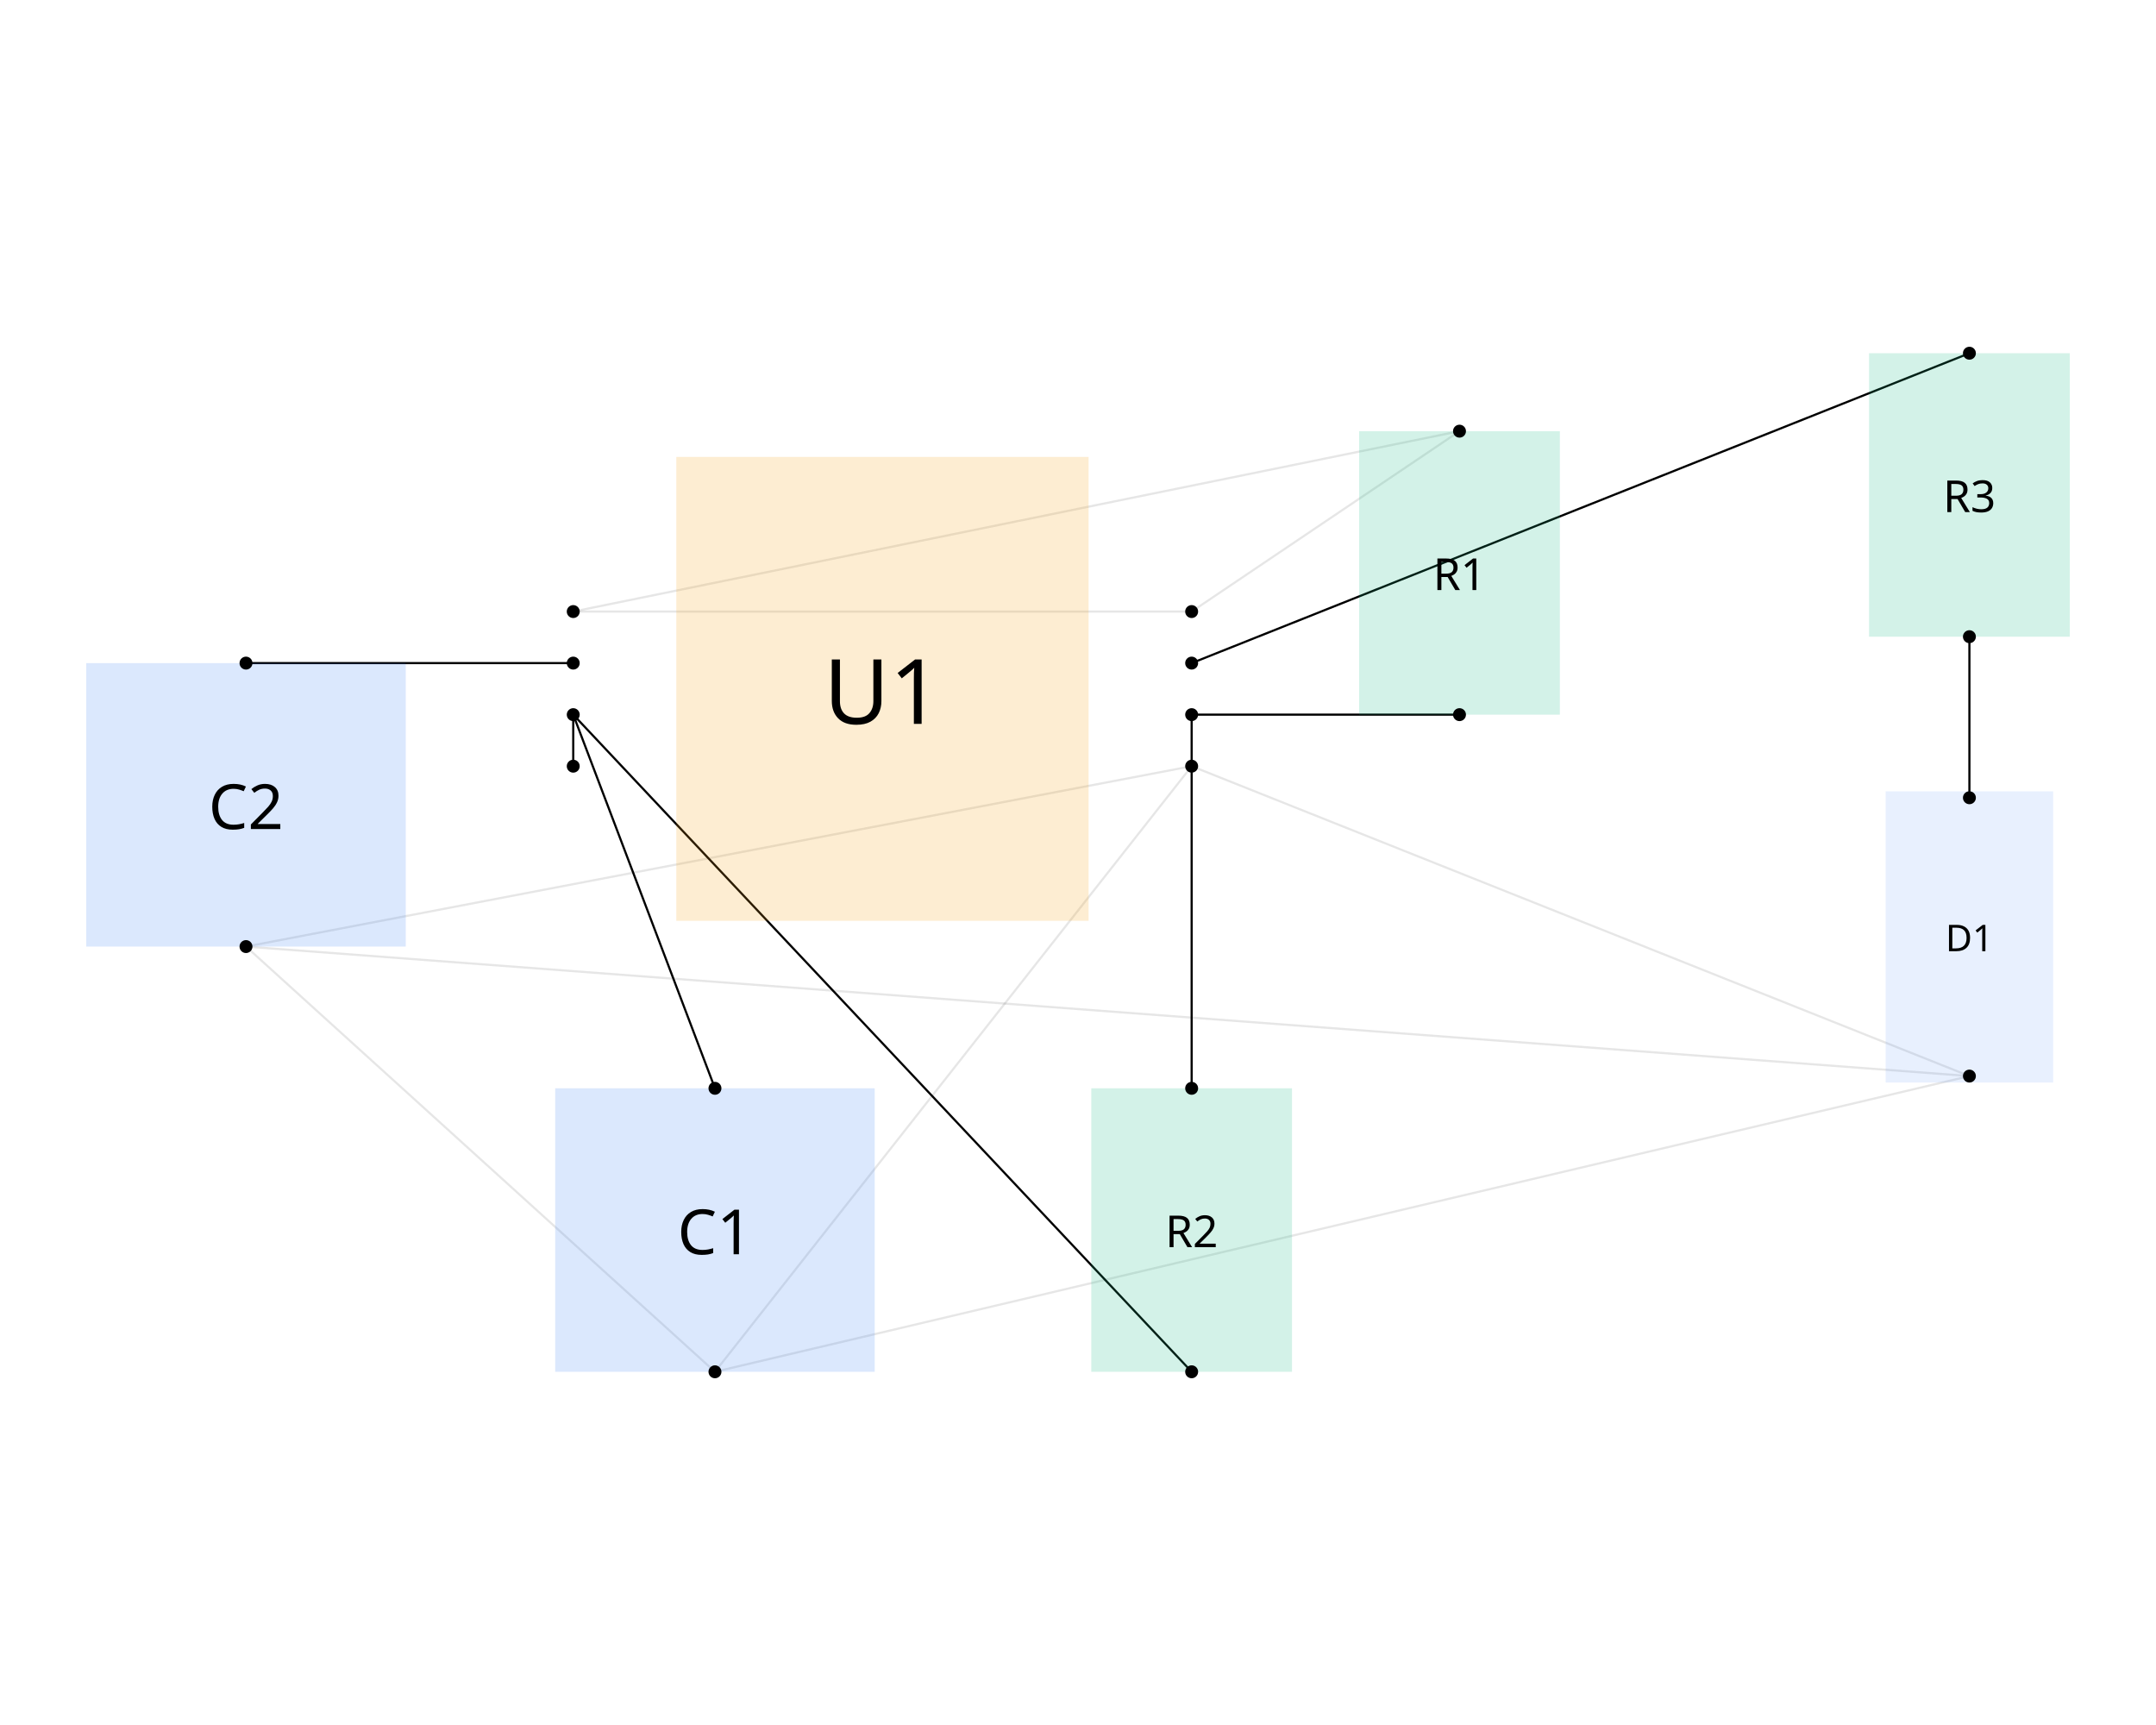
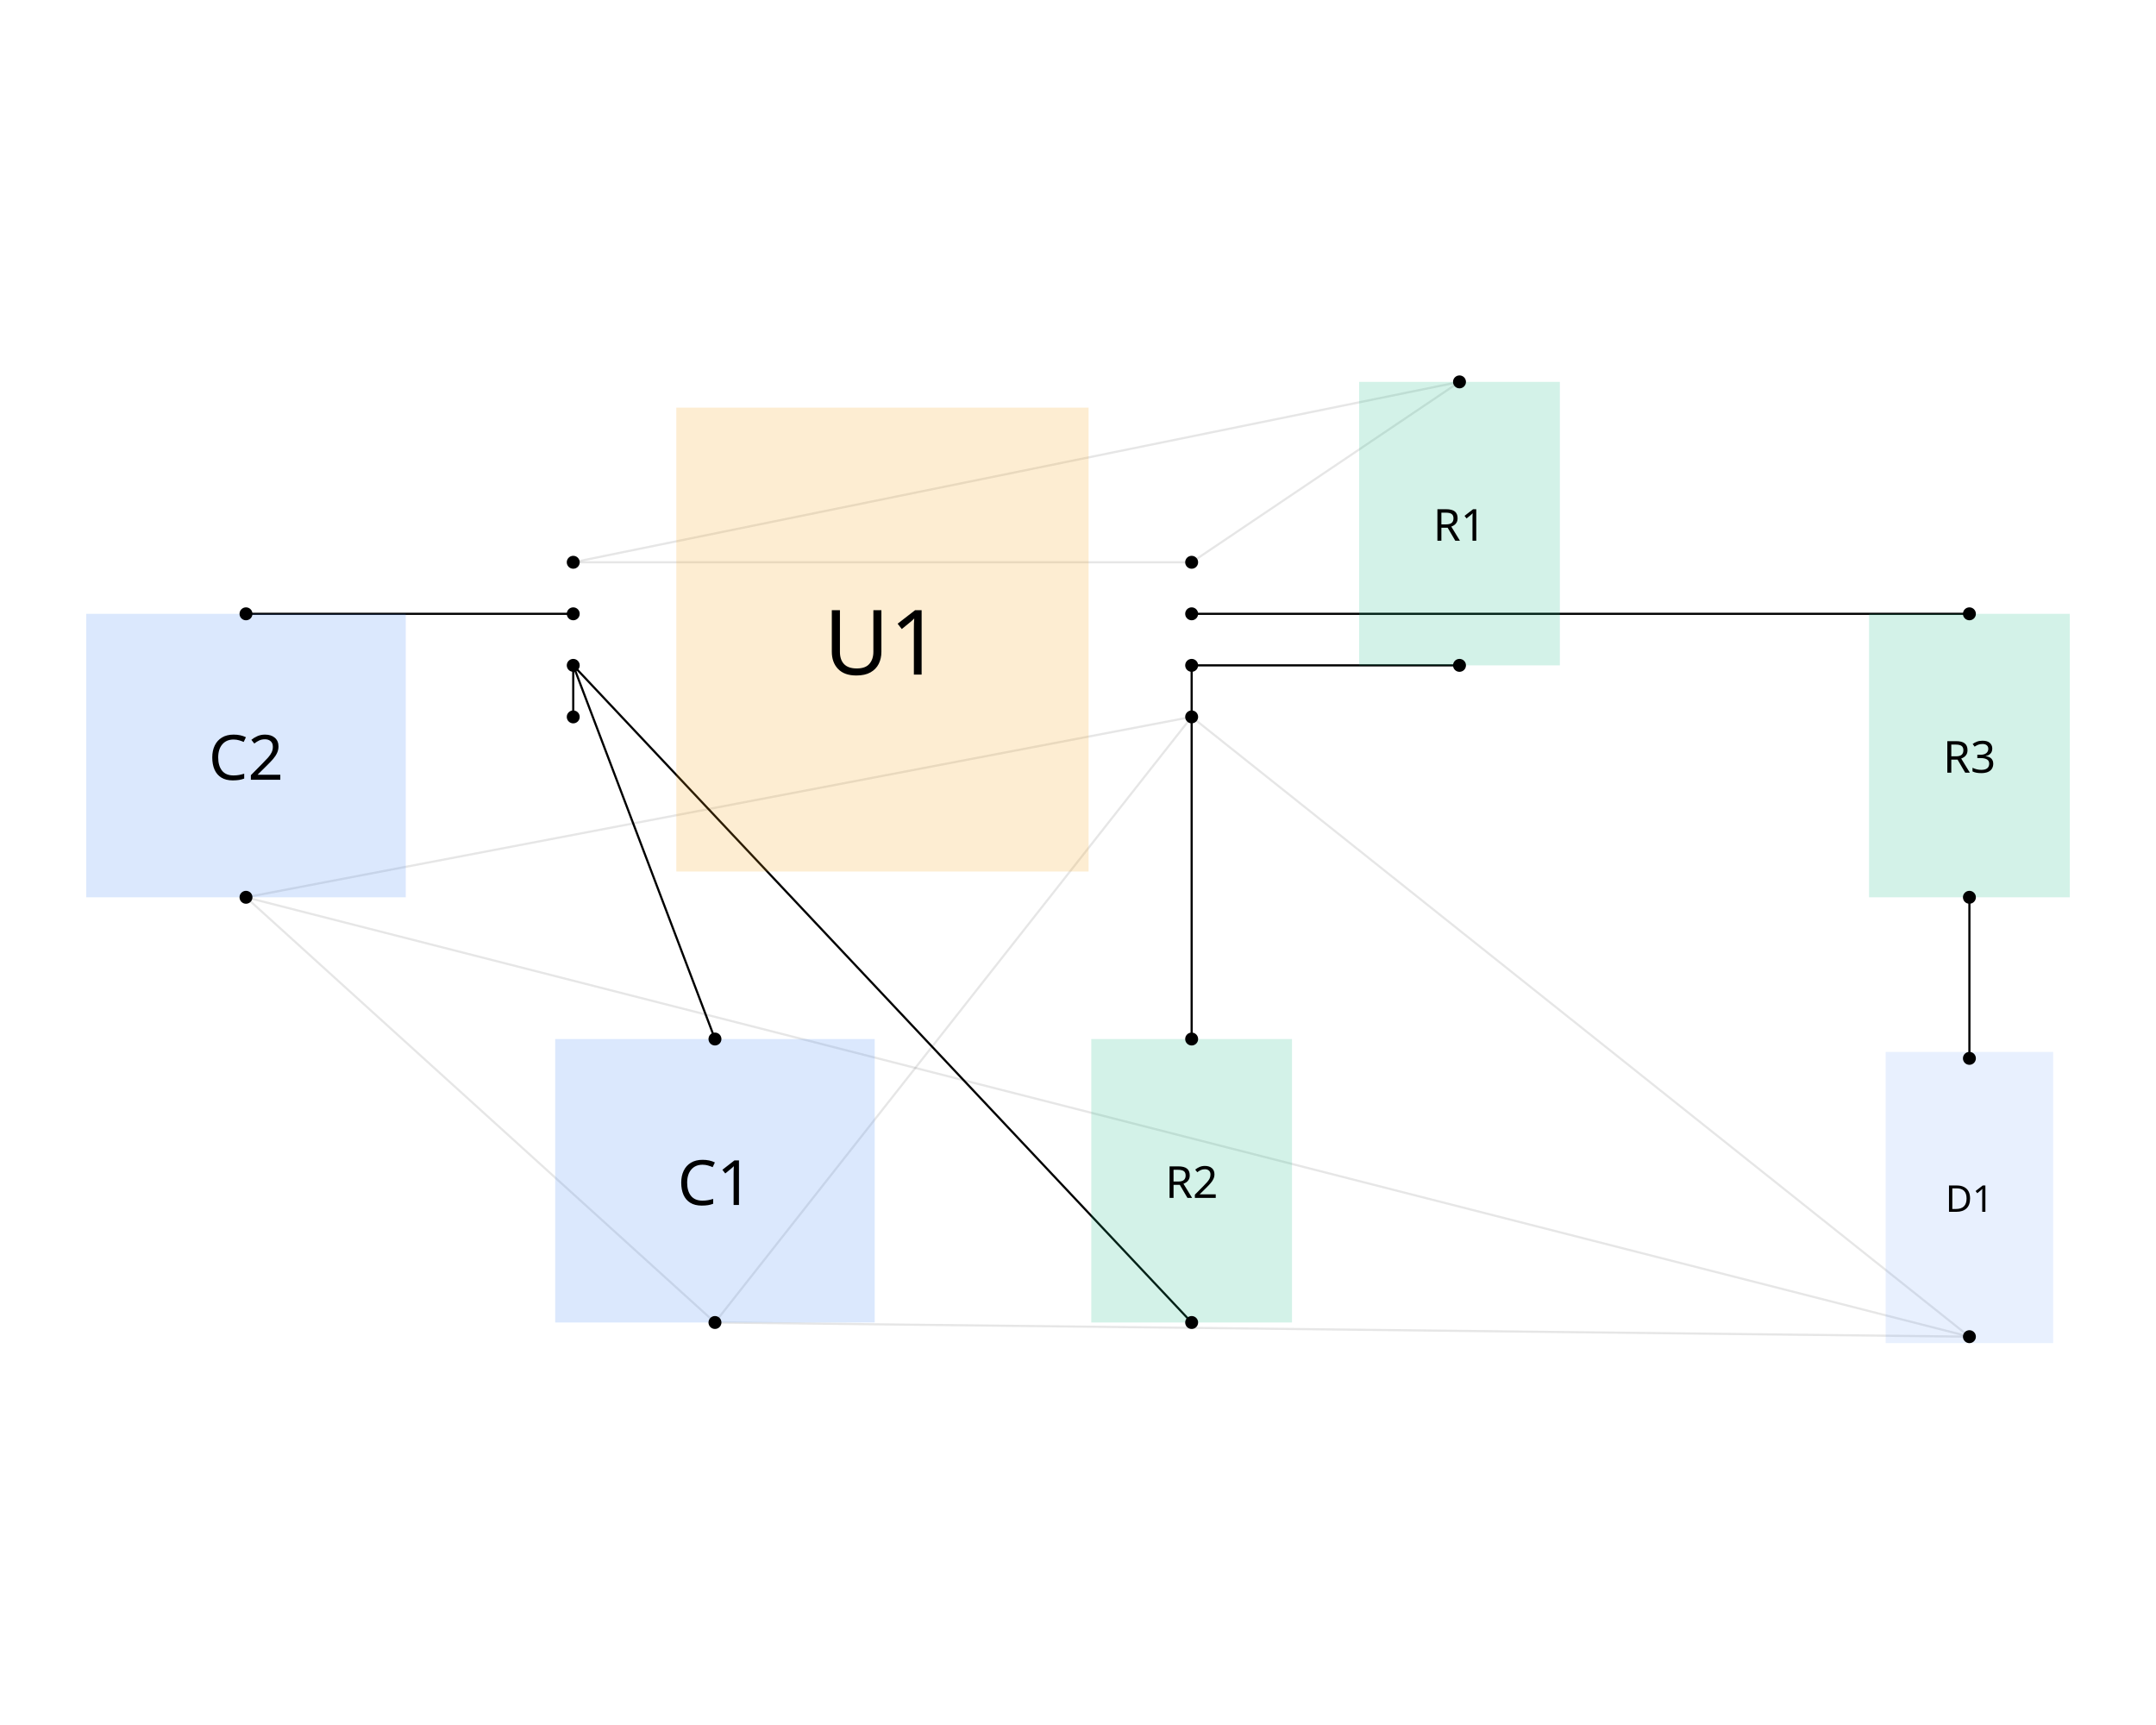
<svg xmlns="http://www.w3.org/2000/svg" width="1000" height="800" viewBox="0 0 1000 800">
  <rect width="100%" height="100%" fill="white" />
  <g>
-     <polyline data-points="1.4305446500000008,0.525 -0.4194553499999998,-1.825" data-type="line" data-label="" points="552.716,355.332 331.615,636.19" fill="none" stroke="rgba(0,0,0,0.1)" stroke-width="1px" />
+     <polyline data-points="1.4305446500000008,0.525 -0.4194553499999998,-1.825" data-type="line" data-label="" points="552.716,332.474 331.615,613.333" fill="none" stroke="rgba(0,0,0,0.1)" stroke-width="1px" />
  </g>
  <g>
-     <polyline data-points="1.4305446500000008,0.525 -2.2394553499999996,-0.17500000000000016" data-type="line" data-label="" points="552.716,355.332 114.099,438.992" fill="none" stroke="rgba(0,0,0,0.1)" stroke-width="1px" />
+     <polyline data-points="1.4305446500000008,0.525 -2.2394553499999996,-0.17500000000000016" data-type="line" data-label="" points="552.716,332.474 114.099,416.134" fill="none" stroke="rgba(0,0,0,0.1)" stroke-width="1px" />
  </g>
  <g>
-     <polyline data-points="1.4305446500000008,0.525 4.448910699999999,-0.6774999999999997" data-type="line" data-label="" points="552.716,355.332 913.455,499.048" fill="none" stroke="rgba(0,0,0,0.1)" stroke-width="1px" />
+     <polyline data-points="1.4305446500000008,0.525 4.448910699999999,-1.8800000000000003" data-type="line" data-label="" points="552.716,332.474 913.455,619.906" fill="none" stroke="rgba(0,0,0,0.1)" stroke-width="1px" />
  </g>
  <g>
-     <polyline data-points="-0.4194553499999998,-1.825 -2.2394553499999996,-0.17500000000000016" data-type="line" data-label="" points="331.615,636.19 114.099,438.992" fill="none" stroke="rgba(0,0,0,0.1)" stroke-width="1px" />
+     <polyline data-points="-0.4194553499999998,-1.825 -2.2394553499999996,-0.17500000000000016" data-type="line" data-label="" points="331.615,613.333 114.099,416.134" fill="none" stroke="rgba(0,0,0,0.1)" stroke-width="1px" />
  </g>
  <g>
-     <polyline data-points="-0.4194553499999998,-1.825 4.448910699999999,-0.6774999999999997" data-type="line" data-label="" points="331.615,636.19 913.455,499.048" fill="none" stroke="rgba(0,0,0,0.1)" stroke-width="1px" />
+     <polyline data-points="-0.4194553499999998,-1.825 4.448910699999999,-1.8800000000000003" data-type="line" data-label="" points="331.615,613.333 913.455,619.906" fill="none" stroke="rgba(0,0,0,0.1)" stroke-width="1px" />
  </g>
  <g>
-     <polyline data-points="-2.2394553499999996,-0.17500000000000016 4.448910699999999,-0.6774999999999997" data-type="line" data-label="" points="114.099,438.992 913.455,499.048" fill="none" stroke="rgba(0,0,0,0.1)" stroke-width="1px" />
+     <polyline data-points="-2.2394553499999996,-0.17500000000000016 4.448910699999999,-1.8800000000000003" data-type="line" data-label="" points="114.099,416.134 913.455,619.906" fill="none" stroke="rgba(0,0,0,0.1)" stroke-width="1px" />
  </g>
  <g>
-     <polyline data-points="-0.9694553499999996,1.125 1.4305446500000008,1.125" data-type="line" data-label="" points="265.882,283.623 552.716,283.623" fill="none" stroke="rgba(0,0,0,0.1)" stroke-width="1px" />
+     <polyline data-points="-0.9694553499999996,1.125 1.4305446500000008,1.125" data-type="line" data-label="" points="265.882,260.766 552.716,260.766" fill="none" stroke="rgba(0,0,0,0.1)" stroke-width="1px" />
  </g>
  <g>
-     <polyline data-points="-0.9694553499999996,1.125 2.47,1.8250000000000004" data-type="line" data-label="" points="265.882,283.623 676.946,199.963" fill="none" stroke="rgba(0,0,0,0.1)" stroke-width="1px" />
+     <polyline data-points="-0.9694553499999996,1.125 2.47,1.8250000000000004" data-type="line" data-label="" points="265.882,260.766 676.946,177.106" fill="none" stroke="rgba(0,0,0,0.1)" stroke-width="1px" />
  </g>
  <g>
-     <polyline data-points="1.4305446500000008,1.125 2.47,1.8250000000000004" data-type="line" data-label="" points="552.716,283.623 676.946,199.963" fill="none" stroke="rgba(0,0,0,0.1)" stroke-width="1px" />
+     <polyline data-points="1.4305446500000008,1.125 2.47,1.8250000000000004" data-type="line" data-label="" points="552.716,260.766 676.946,177.106" fill="none" stroke="rgba(0,0,0,0.1)" stroke-width="1px" />
  </g>
  <g>
-     <polyline data-points="-0.9694553499999996,0.7250000000000001 -0.9694553499999996,0.525" data-type="line" data-label="" points="265.882,331.429 265.882,355.332" fill="none" stroke="black" stroke-width="1px" />
+     <polyline data-points="-0.9694553499999996,0.7250000000000001 -0.9694553499999996,0.525" data-type="line" data-label="" points="265.882,308.572 265.882,332.474" fill="none" stroke="black" stroke-width="1px" />
  </g>
  <g>
-     <polyline data-points="1.4305446500000008,-1.825 -0.9694553499999996,0.7250000000000001" data-type="line" data-label="" points="552.716,636.19 265.882,331.429" fill="none" stroke="black" stroke-width="1px" />
+     <polyline data-points="1.4305446500000008,-1.825 -0.9694553499999996,0.7250000000000001" data-type="line" data-label="" points="552.716,613.333 265.882,308.572" fill="none" stroke="black" stroke-width="1px" />
  </g>
  <g>
-     <polyline data-points="-0.9694553499999996,0.7250000000000001 -0.41945534999999956,-0.7249999999999999" data-type="line" data-label="" points="265.882,331.429 331.615,504.724" fill="none" stroke="black" stroke-width="1px" />
+     <polyline data-points="-0.9694553499999996,0.7250000000000001 -0.41945534999999956,-0.7249999999999999" data-type="line" data-label="" points="265.882,308.572 331.615,481.867" fill="none" stroke="black" stroke-width="1px" />
  </g>
  <g>
-     <polyline data-points="1.4305446500000008,0.925 4.448910699999999,2.1275000000000004" data-type="line" data-label="" points="552.716,307.526 913.455,163.81" fill="none" stroke="black" stroke-width="1px" />
+     <polyline data-points="1.4305446500000008,0.925 4.448910699999999,0.9249999999999997" data-type="line" data-label="" points="552.716,284.669 913.455,284.669" fill="none" stroke="black" stroke-width="1px" />
  </g>
  <g>
-     <polyline data-points="-0.9694553499999996,0.925 -2.2394553499999996,0.9249999999999999" data-type="line" data-label="" points="265.882,307.526 114.099,307.526" fill="none" stroke="black" stroke-width="1px" />
+     <polyline data-points="-0.9694553499999996,0.925 -2.2394553499999996,0.9249999999999999" data-type="line" data-label="" points="265.882,284.669 114.099,284.669" fill="none" stroke="black" stroke-width="1px" />
  </g>
  <g>
-     <polyline data-points="2.47,0.7250000000000003 1.4305446500000008,0.7250000000000001" data-type="line" data-label="" points="676.946,331.429 552.716,331.429" fill="none" stroke="black" stroke-width="1px" />
+     <polyline data-points="2.47,0.7250000000000003 1.4305446500000008,0.7250000000000001" data-type="line" data-label="" points="676.946,308.572 552.716,308.572" fill="none" stroke="black" stroke-width="1px" />
  </g>
  <g>
-     <polyline data-points="1.4305446500000008,0.7250000000000001 1.4305446500000008,-0.7249999999999999" data-type="line" data-label="" points="552.716,331.429 552.716,504.724" fill="none" stroke="black" stroke-width="1px" />
+     <polyline data-points="1.4305446500000008,0.7250000000000001 1.4305446500000008,-0.7249999999999999" data-type="line" data-label="" points="552.716,308.572 552.716,481.867" fill="none" stroke="black" stroke-width="1px" />
  </g>
  <g>
-     <polyline data-points="4.448910699999999,1.0275 4.448910699999999,0.4025000000000004" data-type="line" data-label="" points="913.455,295.276 913.455,369.972" fill="none" stroke="black" stroke-width="1px" />
+     <polyline data-points="4.448910699999999,-0.17500000000000038 4.448910699999999,-0.8000000000000003" data-type="line" data-label="" points="913.455,416.134 913.455,490.831" fill="none" stroke="black" stroke-width="1px" />
  </g>
  <g>
-     <rect data-type="rect" data-label="U1" data-x="0.23054465000000057" data-y="0.8250000000000001" x="313.688" y="211.914" width="191.223" height="215.126" fill="rgba(245, 158, 11, 0.18)" stroke="none" stroke-width="0.008" />
+     <rect data-type="rect" data-label="U1" data-x="0.23054465000000057" data-y="0.8250000000000001" x="313.688" y="189.057" width="191.223" height="215.126" fill="rgba(245, 158, 11, 0.18)" stroke="none" stroke-width="0.008" />
  </g>
  <g>
-     <rect data-type="rect" data-label="R1" data-x="2.47" data-y="1.2750000000000004" x="630.401" y="199.963" width="93.091" height="131.466" fill="rgba(16, 185, 129, 0.18)" stroke="none" stroke-width="0.008" />
+     <rect data-type="rect" data-label="R1" data-x="2.47" data-y="1.2750000000000004" x="630.401" y="177.106" width="93.091" height="131.466" fill="rgba(16, 185, 129, 0.18)" stroke="none" stroke-width="0.008" />
  </g>
  <g>
-     <rect data-type="rect" data-label="R2" data-x="1.4305446500000008" data-y="-1.275" x="506.171" y="504.724" width="93.091" height="131.466" fill="rgba(16, 185, 129, 0.18)" stroke="none" stroke-width="0.008" />
+     <rect data-type="rect" data-label="R2" data-x="1.4305446500000008" data-y="-1.275" x="506.171" y="481.867" width="93.091" height="131.466" fill="rgba(16, 185, 129, 0.18)" stroke="none" stroke-width="0.008" />
  </g>
  <g>
-     <rect data-type="rect" data-label="C1" data-x="-0.41945534999999967" data-y="-1.275" x="257.516" y="504.724" width="148.198" height="131.466" fill="rgba(59, 130, 246, 0.18)" stroke="none" stroke-width="0.008" />
+     <rect data-type="rect" data-label="C1" data-x="-0.41945534999999967" data-y="-1.275" x="257.516" y="481.867" width="148.198" height="131.466" fill="rgba(59, 130, 246, 0.18)" stroke="none" stroke-width="0.008" />
  </g>
  <g>
-     <rect data-type="rect" data-label="C2" data-x="-2.2394553499999996" data-y="0.3749999999999999" x="40" y="307.526" width="148.198" height="131.466" fill="rgba(59, 130, 246, 0.18)" stroke="none" stroke-width="0.008" />
+     <rect data-type="rect" data-label="C2" data-x="-2.2394553499999996" data-y="0.3749999999999999" x="40" y="284.669" width="148.198" height="131.466" fill="rgba(59, 130, 246, 0.18)" stroke="none" stroke-width="0.008" />
  </g>
  <g>
-     <rect data-type="rect" data-label="D1" data-x="4.448910699999999" data-y="-0.13749999999999962" x="874.612" y="366.984" width="77.684" height="135.051" fill="rgba(59, 130, 246, 0.12)" stroke="none" stroke-width="0.008" />
+     <rect data-type="rect" data-label="D1" data-x="4.448910699999999" data-y="-1.3400000000000003" x="874.612" y="487.843" width="77.684" height="135.051" fill="rgba(59, 130, 246, 0.12)" stroke="none" stroke-width="0.008" />
  </g>
  <g>
-     <rect data-type="rect" data-label="R3" data-x="4.448910699999999" data-y="1.5775000000000001" x="866.909" y="163.81" width="93.091" height="131.466" fill="rgba(16, 185, 129, 0.18)" stroke="none" stroke-width="0.008" />
+     <rect data-type="rect" data-label="R3" data-x="4.448910699999999" data-y="0.37499999999999967" x="866.909" y="284.669" width="93.091" height="131.466" fill="rgba(16, 185, 129, 0.18)" stroke="none" stroke-width="0.008" />
  </g>
-   <text data-type="text" data-label="U1" data-x="0.23054465000000057" data-y="0.8250000000000001" x="409.299" y="319.477" fill="black" font-size="41.83" font-family="sans-serif" text-anchor="middle" dominant-baseline="central">U1</text>
-   <text data-type="text" data-label="R1" data-x="2.47" data-y="1.2750000000000004" x="676.946" y="265.696" fill="black" font-size="20.48" font-family="sans-serif" text-anchor="middle" dominant-baseline="central">R1</text>
-   <text data-type="text" data-label="R2" data-x="1.4305446500000008" data-y="-1.275" x="552.716" y="570.457" fill="black" font-size="20.48" font-family="sans-serif" text-anchor="middle" dominant-baseline="central">R2</text>
-   <text data-type="text" data-label="C1" data-x="-0.41945534999999967" data-y="-1.275" x="331.615" y="570.457" fill="black" font-size="28.922" font-family="sans-serif" text-anchor="middle" dominant-baseline="central">C1</text>
-   <text data-type="text" data-label="C2" data-x="-2.2394553499999996" data-y="0.3749999999999999" x="114.099" y="373.259" fill="black" font-size="28.922" font-family="sans-serif" text-anchor="middle" dominant-baseline="central">C2</text>
-   <text data-type="text" data-label="D1" data-x="4.448910699999999" data-y="-0.13749999999999962" x="913.455" y="434.51" fill="black" font-size="17.091" font-family="sans-serif" text-anchor="middle" dominant-baseline="central">D1</text>
-   <text data-type="text" data-label="R3" data-x="4.448910699999999" data-y="1.5775000000000001" x="913.455" y="229.543" fill="black" font-size="20.48" font-family="sans-serif" text-anchor="middle" dominant-baseline="central">R3</text>
+   <text data-type="text" data-label="U1" data-x="0.23054465000000057" data-y="0.8250000000000001" x="409.299" y="296.62" fill="black" font-size="41.83" font-family="sans-serif" text-anchor="middle" dominant-baseline="central">U1</text>
+   <text data-type="text" data-label="R1" data-x="2.47" data-y="1.2750000000000004" x="676.946" y="242.839" fill="black" font-size="20.48" font-family="sans-serif" text-anchor="middle" dominant-baseline="central">R1</text>
+   <text data-type="text" data-label="R2" data-x="1.4305446500000008" data-y="-1.275" x="552.716" y="547.6" fill="black" font-size="20.48" font-family="sans-serif" text-anchor="middle" dominant-baseline="central">R2</text>
+   <text data-type="text" data-label="C1" data-x="-0.41945534999999967" data-y="-1.275" x="331.615" y="547.6" fill="black" font-size="28.922" font-family="sans-serif" text-anchor="middle" dominant-baseline="central">C1</text>
+   <text data-type="text" data-label="C2" data-x="-2.2394553499999996" data-y="0.3749999999999999" x="114.099" y="350.402" fill="black" font-size="28.922" font-family="sans-serif" text-anchor="middle" dominant-baseline="central">C2</text>
+   <text data-type="text" data-label="D1" data-x="4.448910699999999" data-y="-1.3400000000000003" x="913.455" y="555.369" fill="black" font-size="17.091" font-family="sans-serif" text-anchor="middle" dominant-baseline="central">D1</text>
+   <text data-type="text" data-label="R3" data-x="4.448910699999999" data-y="0.37499999999999967" x="913.455" y="350.402" fill="black" font-size="20.48" font-family="sans-serif" text-anchor="middle" dominant-baseline="central">R3</text>
  <g>
-     <circle data-type="point" data-label="U1.1 (unnamedsubcircuitsubcircuit_source_group_0_connectivity_net1)" data-x="1.4305446500000008" data-y="0.525" cx="552.716" cy="355.332" r="3" fill="black" />
+     <circle data-type="point" data-label="U1.1 (unnamedsubcircuitsubcircuit_source_group_0_connectivity_net1)" data-x="1.4305446500000008" data-y="0.525" cx="552.716" cy="332.474" r="3" fill="black" />
  </g>
  <g>
-     <circle data-type="point" data-label="U1.2" data-x="-0.9694553499999996" data-y="0.525" cx="265.882" cy="355.332" r="3" fill="black" />
+     <circle data-type="point" data-label="U1.2" data-x="-0.9694553499999996" data-y="0.525" cx="265.882" cy="332.474" r="3" fill="black" />
  </g>
  <g>
-     <circle data-type="point" data-label="U1.3" data-x="1.4305446500000008" data-y="0.925" cx="552.716" cy="307.526" r="3" fill="black" />
+     <circle data-type="point" data-label="U1.3" data-x="1.4305446500000008" data-y="0.925" cx="552.716" cy="284.669" r="3" fill="black" />
  </g>
  <g>
-     <circle data-type="point" data-label="U1.4 (unnamedsubcircuitsubcircuit_source_group_0_connectivity_net0)" data-x="-0.9694553499999996" data-y="1.125" cx="265.882" cy="283.623" r="3" fill="black" />
+     <circle data-type="point" data-label="U1.4 (unnamedsubcircuitsubcircuit_source_group_0_connectivity_net0)" data-x="-0.9694553499999996" data-y="1.125" cx="265.882" cy="260.766" r="3" fill="black" />
  </g>
  <g>
-     <circle data-type="point" data-label="U1.5" data-x="-0.9694553499999996" data-y="0.925" cx="265.882" cy="307.526" r="3" fill="black" />
+     <circle data-type="point" data-label="U1.5" data-x="-0.9694553499999996" data-y="0.925" cx="265.882" cy="284.669" r="3" fill="black" />
  </g>
  <g>
-     <circle data-type="point" data-label="U1.6" data-x="-0.9694553499999996" data-y="0.7250000000000001" cx="265.882" cy="331.429" r="3" fill="black" />
+     <circle data-type="point" data-label="U1.6" data-x="-0.9694553499999996" data-y="0.7250000000000001" cx="265.882" cy="308.572" r="3" fill="black" />
  </g>
  <g>
-     <circle data-type="point" data-label="U1.7" data-x="1.4305446500000008" data-y="0.7250000000000001" cx="552.716" cy="331.429" r="3" fill="black" />
+     <circle data-type="point" data-label="U1.7" data-x="1.4305446500000008" data-y="0.7250000000000001" cx="552.716" cy="308.572" r="3" fill="black" />
  </g>
  <g>
-     <circle data-type="point" data-label="U1.8 (unnamedsubcircuitsubcircuit_source_group_0_connectivity_net0)" data-x="1.4305446500000008" data-y="1.125" cx="552.716" cy="283.623" r="3" fill="black" />
+     <circle data-type="point" data-label="U1.8 (unnamedsubcircuitsubcircuit_source_group_0_connectivity_net0)" data-x="1.4305446500000008" data-y="1.125" cx="552.716" cy="260.766" r="3" fill="black" />
  </g>
  <g>
-     <circle data-type="point" data-label="R1.1 (unnamedsubcircuitsubcircuit_source_group_0_connectivity_net0)" data-x="2.47" data-y="1.8250000000000004" cx="676.946" cy="199.963" r="3" fill="black" />
+     <circle data-type="point" data-label="R1.1 (unnamedsubcircuitsubcircuit_source_group_0_connectivity_net0)" data-x="2.47" data-y="1.8250000000000004" cx="676.946" cy="177.106" r="3" fill="black" />
  </g>
  <g>
-     <circle data-type="point" data-label="R1.2" data-x="2.47" data-y="0.7250000000000003" cx="676.946" cy="331.429" r="3" fill="black" />
+     <circle data-type="point" data-label="R1.2" data-x="2.47" data-y="0.7250000000000003" cx="676.946" cy="308.572" r="3" fill="black" />
  </g>
  <g>
-     <circle data-type="point" data-label="R2.1" data-x="1.4305446500000008" data-y="-0.7249999999999999" cx="552.716" cy="504.724" r="3" fill="black" />
+     <circle data-type="point" data-label="R2.1" data-x="1.4305446500000008" data-y="-0.7249999999999999" cx="552.716" cy="481.867" r="3" fill="black" />
  </g>
  <g>
-     <circle data-type="point" data-label="R2.2" data-x="1.4305446500000008" data-y="-1.825" cx="552.716" cy="636.19" r="3" fill="black" />
+     <circle data-type="point" data-label="R2.2" data-x="1.4305446500000008" data-y="-1.825" cx="552.716" cy="613.333" r="3" fill="black" />
  </g>
  <g>
-     <circle data-type="point" data-label="C1.1" data-x="-0.41945534999999956" data-y="-0.7249999999999999" cx="331.615" cy="504.724" r="3" fill="black" />
+     <circle data-type="point" data-label="C1.1" data-x="-0.41945534999999956" data-y="-0.7249999999999999" cx="331.615" cy="481.867" r="3" fill="black" />
  </g>
  <g>
-     <circle data-type="point" data-label="C1.2 (unnamedsubcircuitsubcircuit_source_group_0_connectivity_net1)" data-x="-0.4194553499999998" data-y="-1.825" cx="331.615" cy="636.19" r="3" fill="black" />
+     <circle data-type="point" data-label="C1.2 (unnamedsubcircuitsubcircuit_source_group_0_connectivity_net1)" data-x="-0.4194553499999998" data-y="-1.825" cx="331.615" cy="613.333" r="3" fill="black" />
  </g>
  <g>
-     <circle data-type="point" data-label="C2.1" data-x="-2.2394553499999996" data-y="0.9249999999999999" cx="114.099" cy="307.526" r="3" fill="black" />
+     <circle data-type="point" data-label="C2.1" data-x="-2.2394553499999996" data-y="0.9249999999999999" cx="114.099" cy="284.669" r="3" fill="black" />
  </g>
  <g>
-     <circle data-type="point" data-label="C2.2 (unnamedsubcircuitsubcircuit_source_group_0_connectivity_net1)" data-x="-2.2394553499999996" data-y="-0.17500000000000016" cx="114.099" cy="438.992" r="3" fill="black" />
+     <circle data-type="point" data-label="C2.2 (unnamedsubcircuitsubcircuit_source_group_0_connectivity_net1)" data-x="-2.2394553499999996" data-y="-0.17500000000000016" cx="114.099" cy="416.134" r="3" fill="black" />
  </g>
  <g>
-     <circle data-type="point" data-label="D1.1" data-x="4.448910699999999" data-y="0.4025000000000004" cx="913.455" cy="369.972" r="3" fill="black" />
+     <circle data-type="point" data-label="D1.1" data-x="4.448910699999999" data-y="-0.8000000000000003" cx="913.455" cy="490.831" r="3" fill="black" />
  </g>
  <g>
-     <circle data-type="point" data-label="D1.2 (unnamedsubcircuitsubcircuit_source_group_0_connectivity_net1)" data-x="4.448910699999999" data-y="-0.6774999999999997" cx="913.455" cy="499.048" r="3" fill="black" />
+     <circle data-type="point" data-label="D1.2 (unnamedsubcircuitsubcircuit_source_group_0_connectivity_net1)" data-x="4.448910699999999" data-y="-1.8800000000000003" cx="913.455" cy="619.906" r="3" fill="black" />
  </g>
  <g>
-     <circle data-type="point" data-label="R3.1" data-x="4.448910699999999" data-y="2.1275000000000004" cx="913.455" cy="163.81" r="3" fill="black" />
+     <circle data-type="point" data-label="R3.1" data-x="4.448910699999999" data-y="0.9249999999999997" cx="913.455" cy="284.669" r="3" fill="black" />
  </g>
  <g>
-     <circle data-type="point" data-label="R3.2" data-x="4.448910699999999" data-y="1.0275" cx="913.455" cy="295.276" r="3" fill="black" />
+     <circle data-type="point" data-label="R3.2" data-x="4.448910699999999" data-y="-0.17500000000000038" cx="913.455" cy="416.134" r="3" fill="black" />
  </g>
  <g id="crosshair" style="display: none">
    <line id="crosshair-h" y1="0" y2="800" stroke="#666" stroke-width="0.5" />
    <line id="crosshair-v" x1="0" x2="1000" stroke="#666" stroke-width="0.5" />
    <text id="coordinates" font-family="monospace" font-size="12" fill="#666" />
  </g>
</svg>
